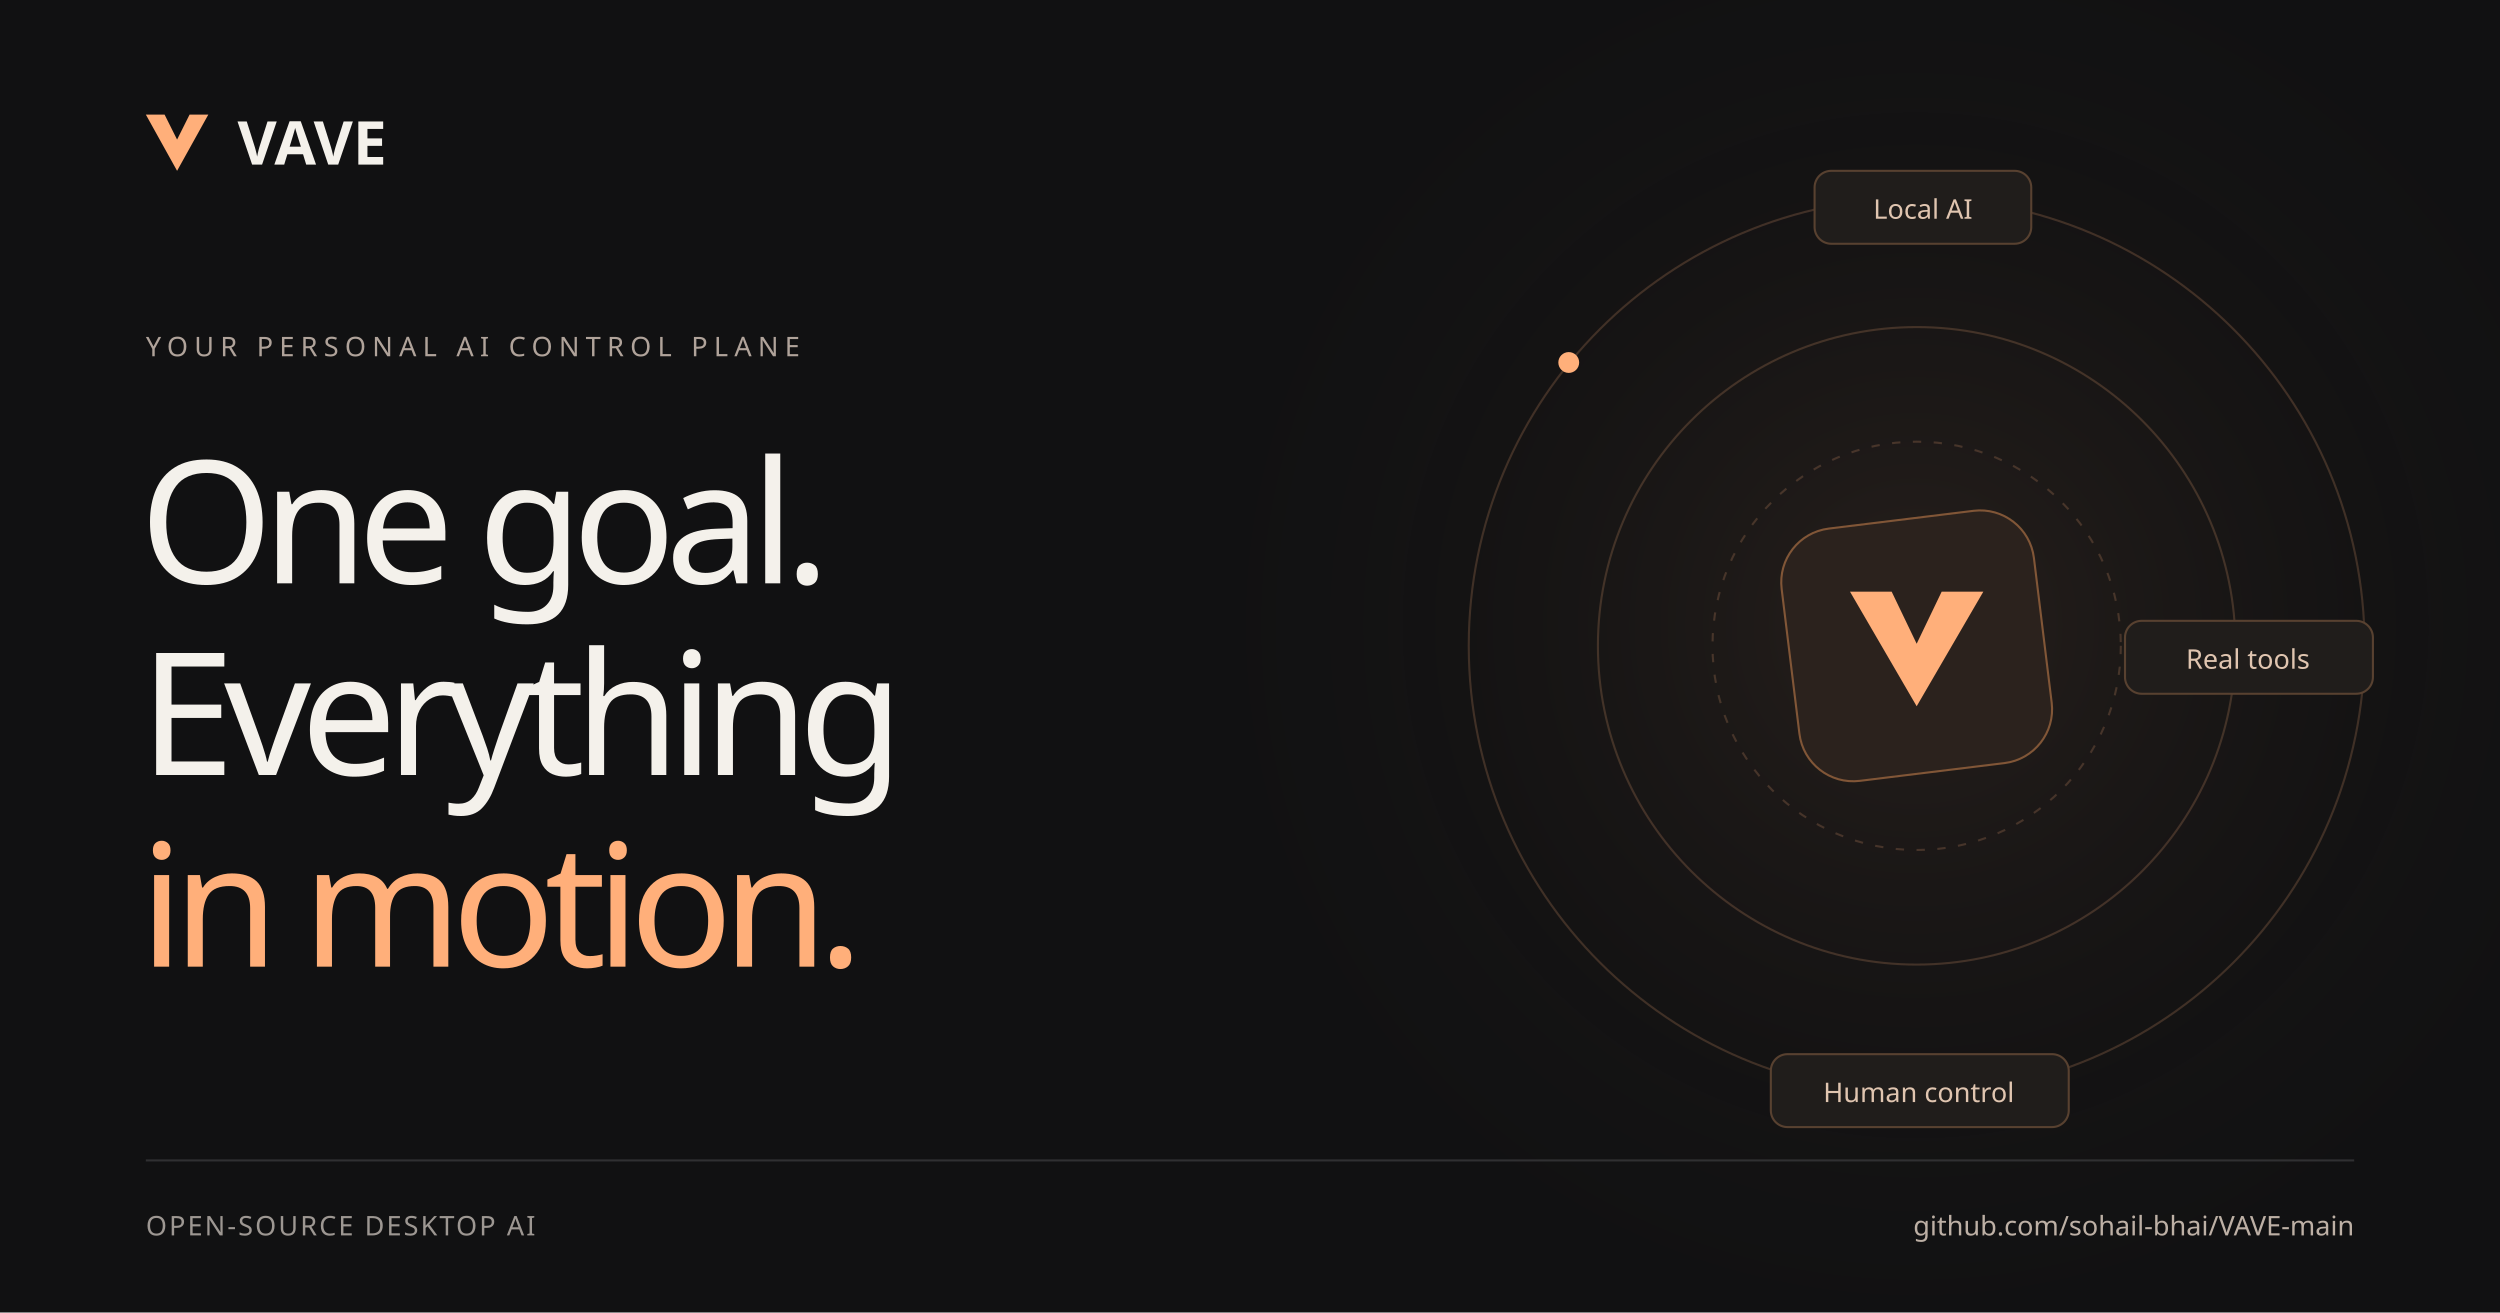
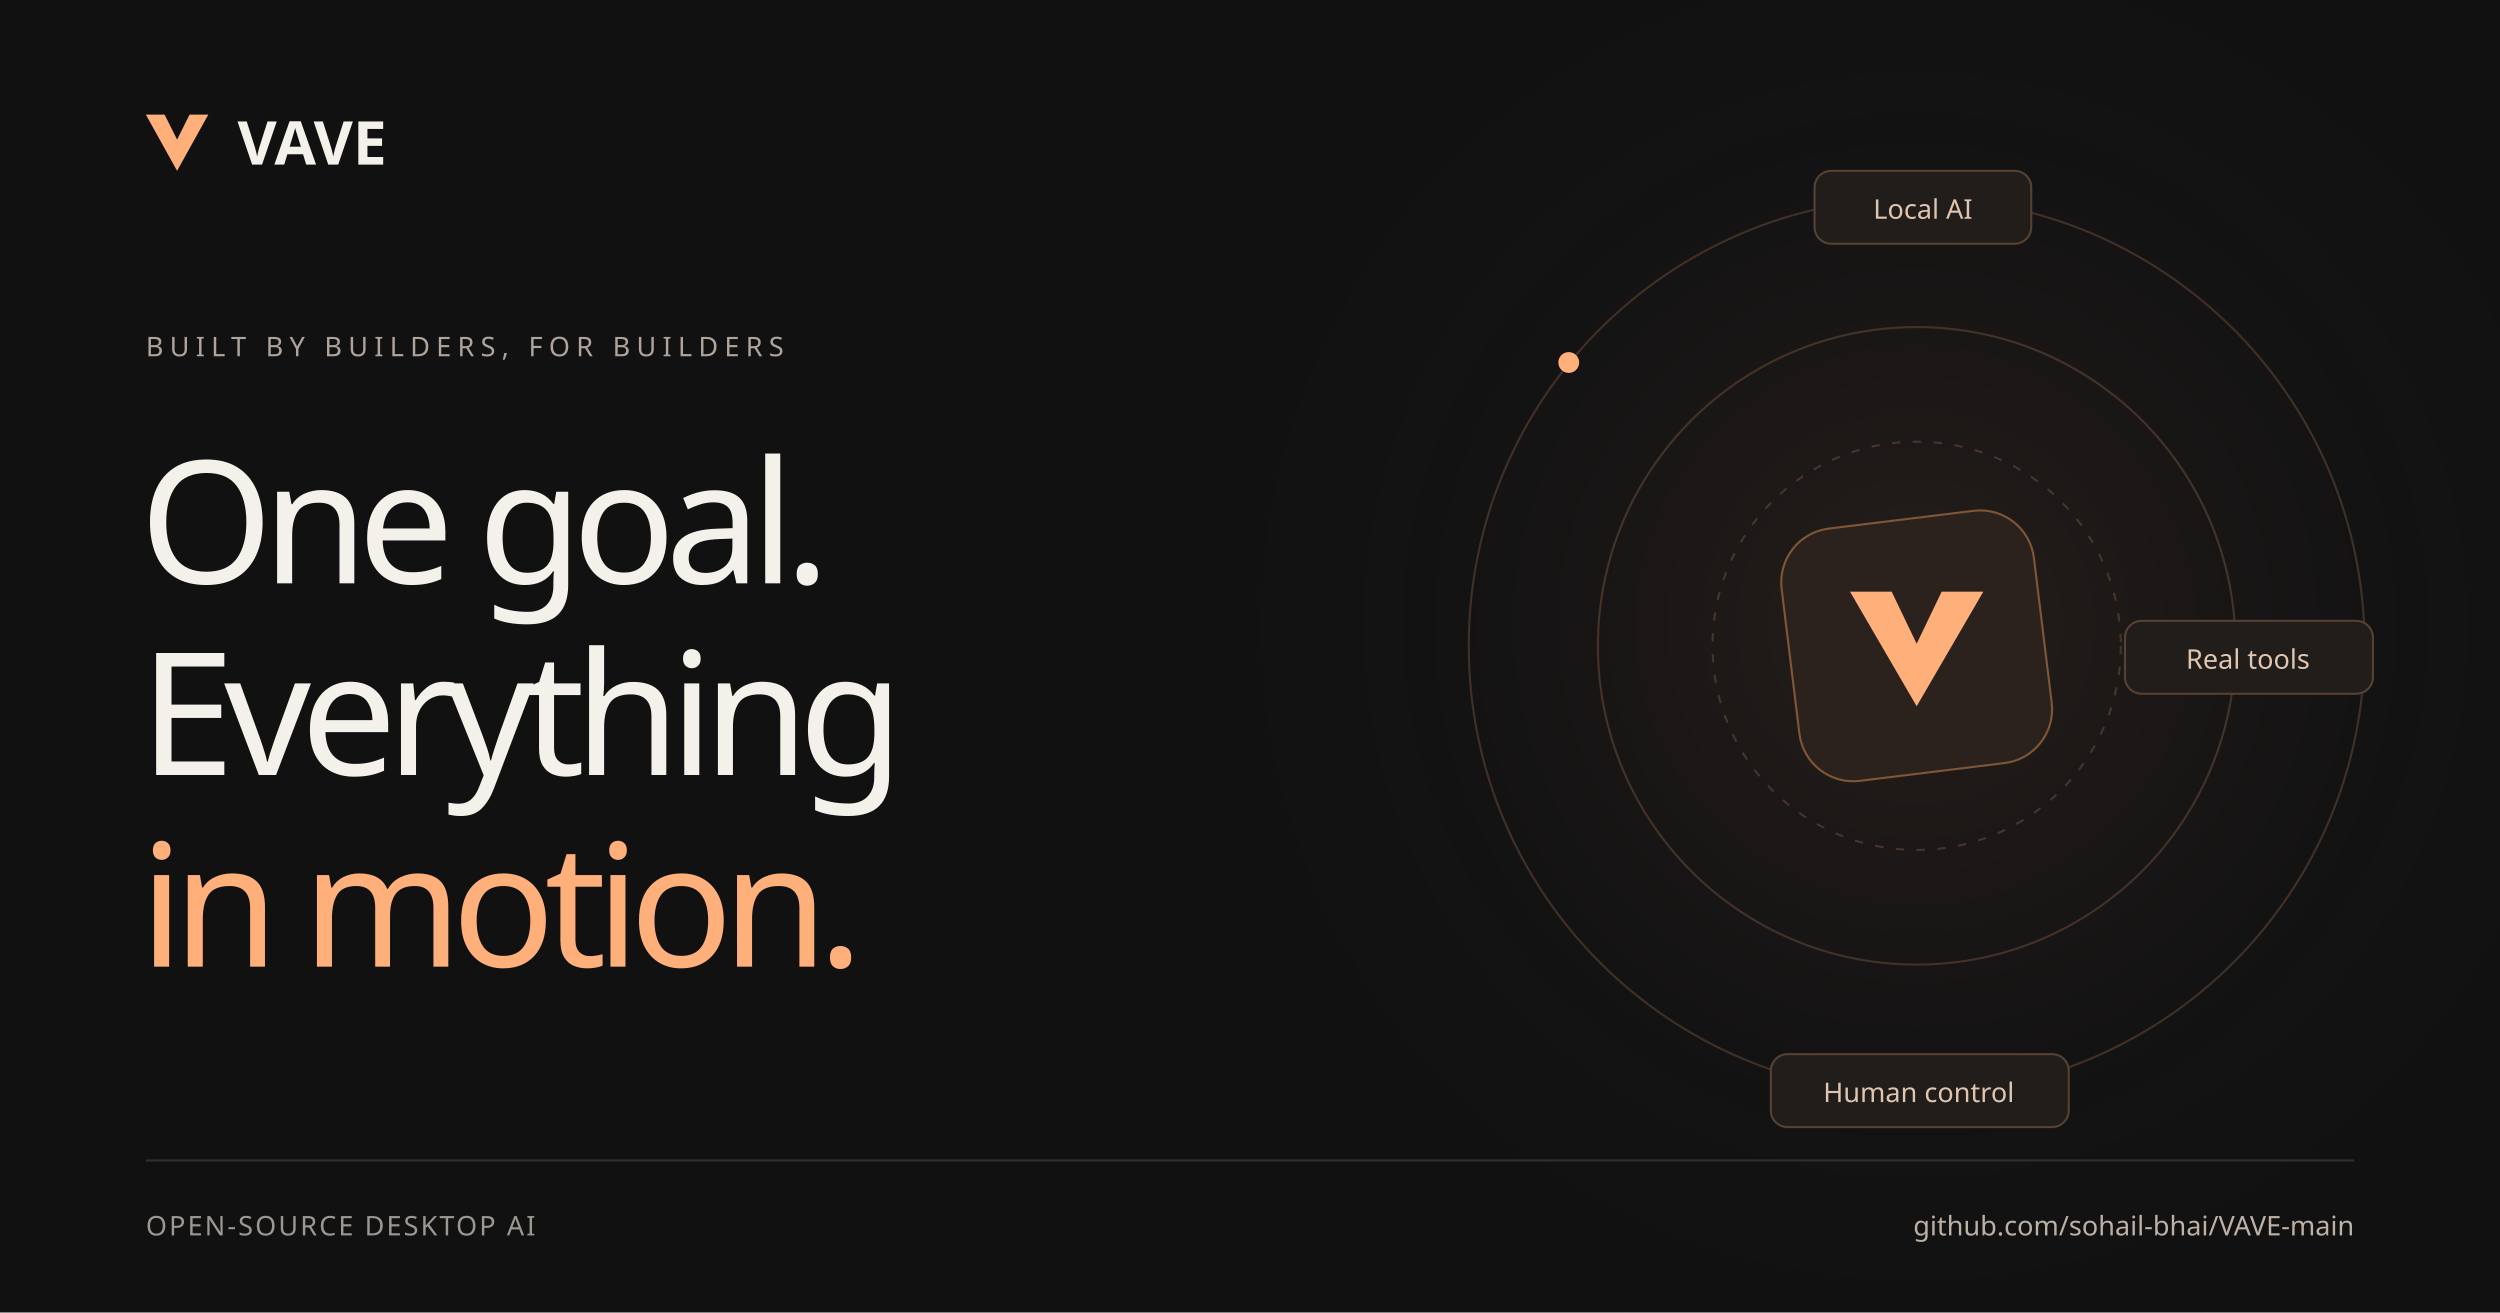
<svg xmlns="http://www.w3.org/2000/svg" width="1200" height="630" viewBox="0 0 1200 630">
  <defs>
    <radialGradient id="glow">
      <stop stop-color="#ffaf7a" stop-opacity=".09" />
      <stop offset="1" stop-color="#111112" stop-opacity="0" />
    </radialGradient>
  </defs>
  <style>@font-face{font-family:Space Grotesk;src:url('fonts/space-grotesk-latin.woff2')}text{font-family:'Space Grotesk','Segoe UI',sans-serif}</style>
  <rect width="1200" height="630" fill="#111112" />
  <circle cx="920" cy="300" r="370" fill="url(#glow)" />
  <path d="m70 55 15 27 15-27h-9l-6 12-6-12Z" fill="#ffaf7a" />
  <text x="114" y="79" font-size="29" fill="#f4f1eb" font-weight="600">VAVE</text>
-   <text x="70" y="171" font-size="13" fill="#b0a39a" letter-spacing="3">YOUR PERSONAL AI CONTROL PLANE</text>
+   <text x="70" y="171" font-size="13" fill="#b0a39a" letter-spacing="3">BUILT BY BUILDERS, FOR BUILDERS</text>
  <text x="67" y="280" font-size="82" fill="#f4f1eb" letter-spacing="-5">One goal.</text>
  <text x="67" y="372" font-size="82" fill="#f4f1eb" letter-spacing="-5">Everything</text>
  <text x="67" y="464" font-size="82" fill="#ffaf7a" letter-spacing="-5">in motion.</text>
  <g fill="none" stroke="#ffaf7a" stroke-opacity=".19">
    <circle cx="920" cy="310" r="215" />
    <circle cx="920" cy="310" r="153" />
    <circle cx="920" cy="310" r="98" stroke-dasharray="4 6" />
  </g>
  <rect x="859" y="249" width="122" height="122" rx="26" fill="#2b221d" stroke="#815637" transform="rotate(-7 920 310)" />
  <path d="m888 284 32 55 32-55h-20l-12 25-12-25Z" fill="#ffaf7a" />
  <rect x="871" y="82" width="104" height="35" rx="8" fill="#201d1b" stroke="#584130" />
  <text x="923" y="105" text-anchor="middle" font-size="13" fill="#e0c5b0">Local AI</text>
  <rect x="1020" y="298" width="119" height="35" rx="8" fill="#201d1b" stroke="#584130" />
  <text x="1079" y="321" text-anchor="middle" font-size="13" fill="#e0c5b0">Real tools</text>
  <rect x="850" y="506" width="143" height="35" rx="8" fill="#201d1b" stroke="#584130" />
  <text x="921" y="529" text-anchor="middle" font-size="13" fill="#e0c5b0">Human control</text>
  <circle cx="753" cy="174" r="5" fill="#ffaf7a" />
  <path d="M70 557h1060" stroke="#303032" />
  <text x="70" y="593" font-size="13" fill="#9d9792" letter-spacing="1">OPEN-SOURCE DESKTOP AI</text>
  <text x="1130" y="593" text-anchor="end" font-size="13" fill="#bdb0a5">github.com/sohail-bhai/VAVE-main</text>
</svg>
